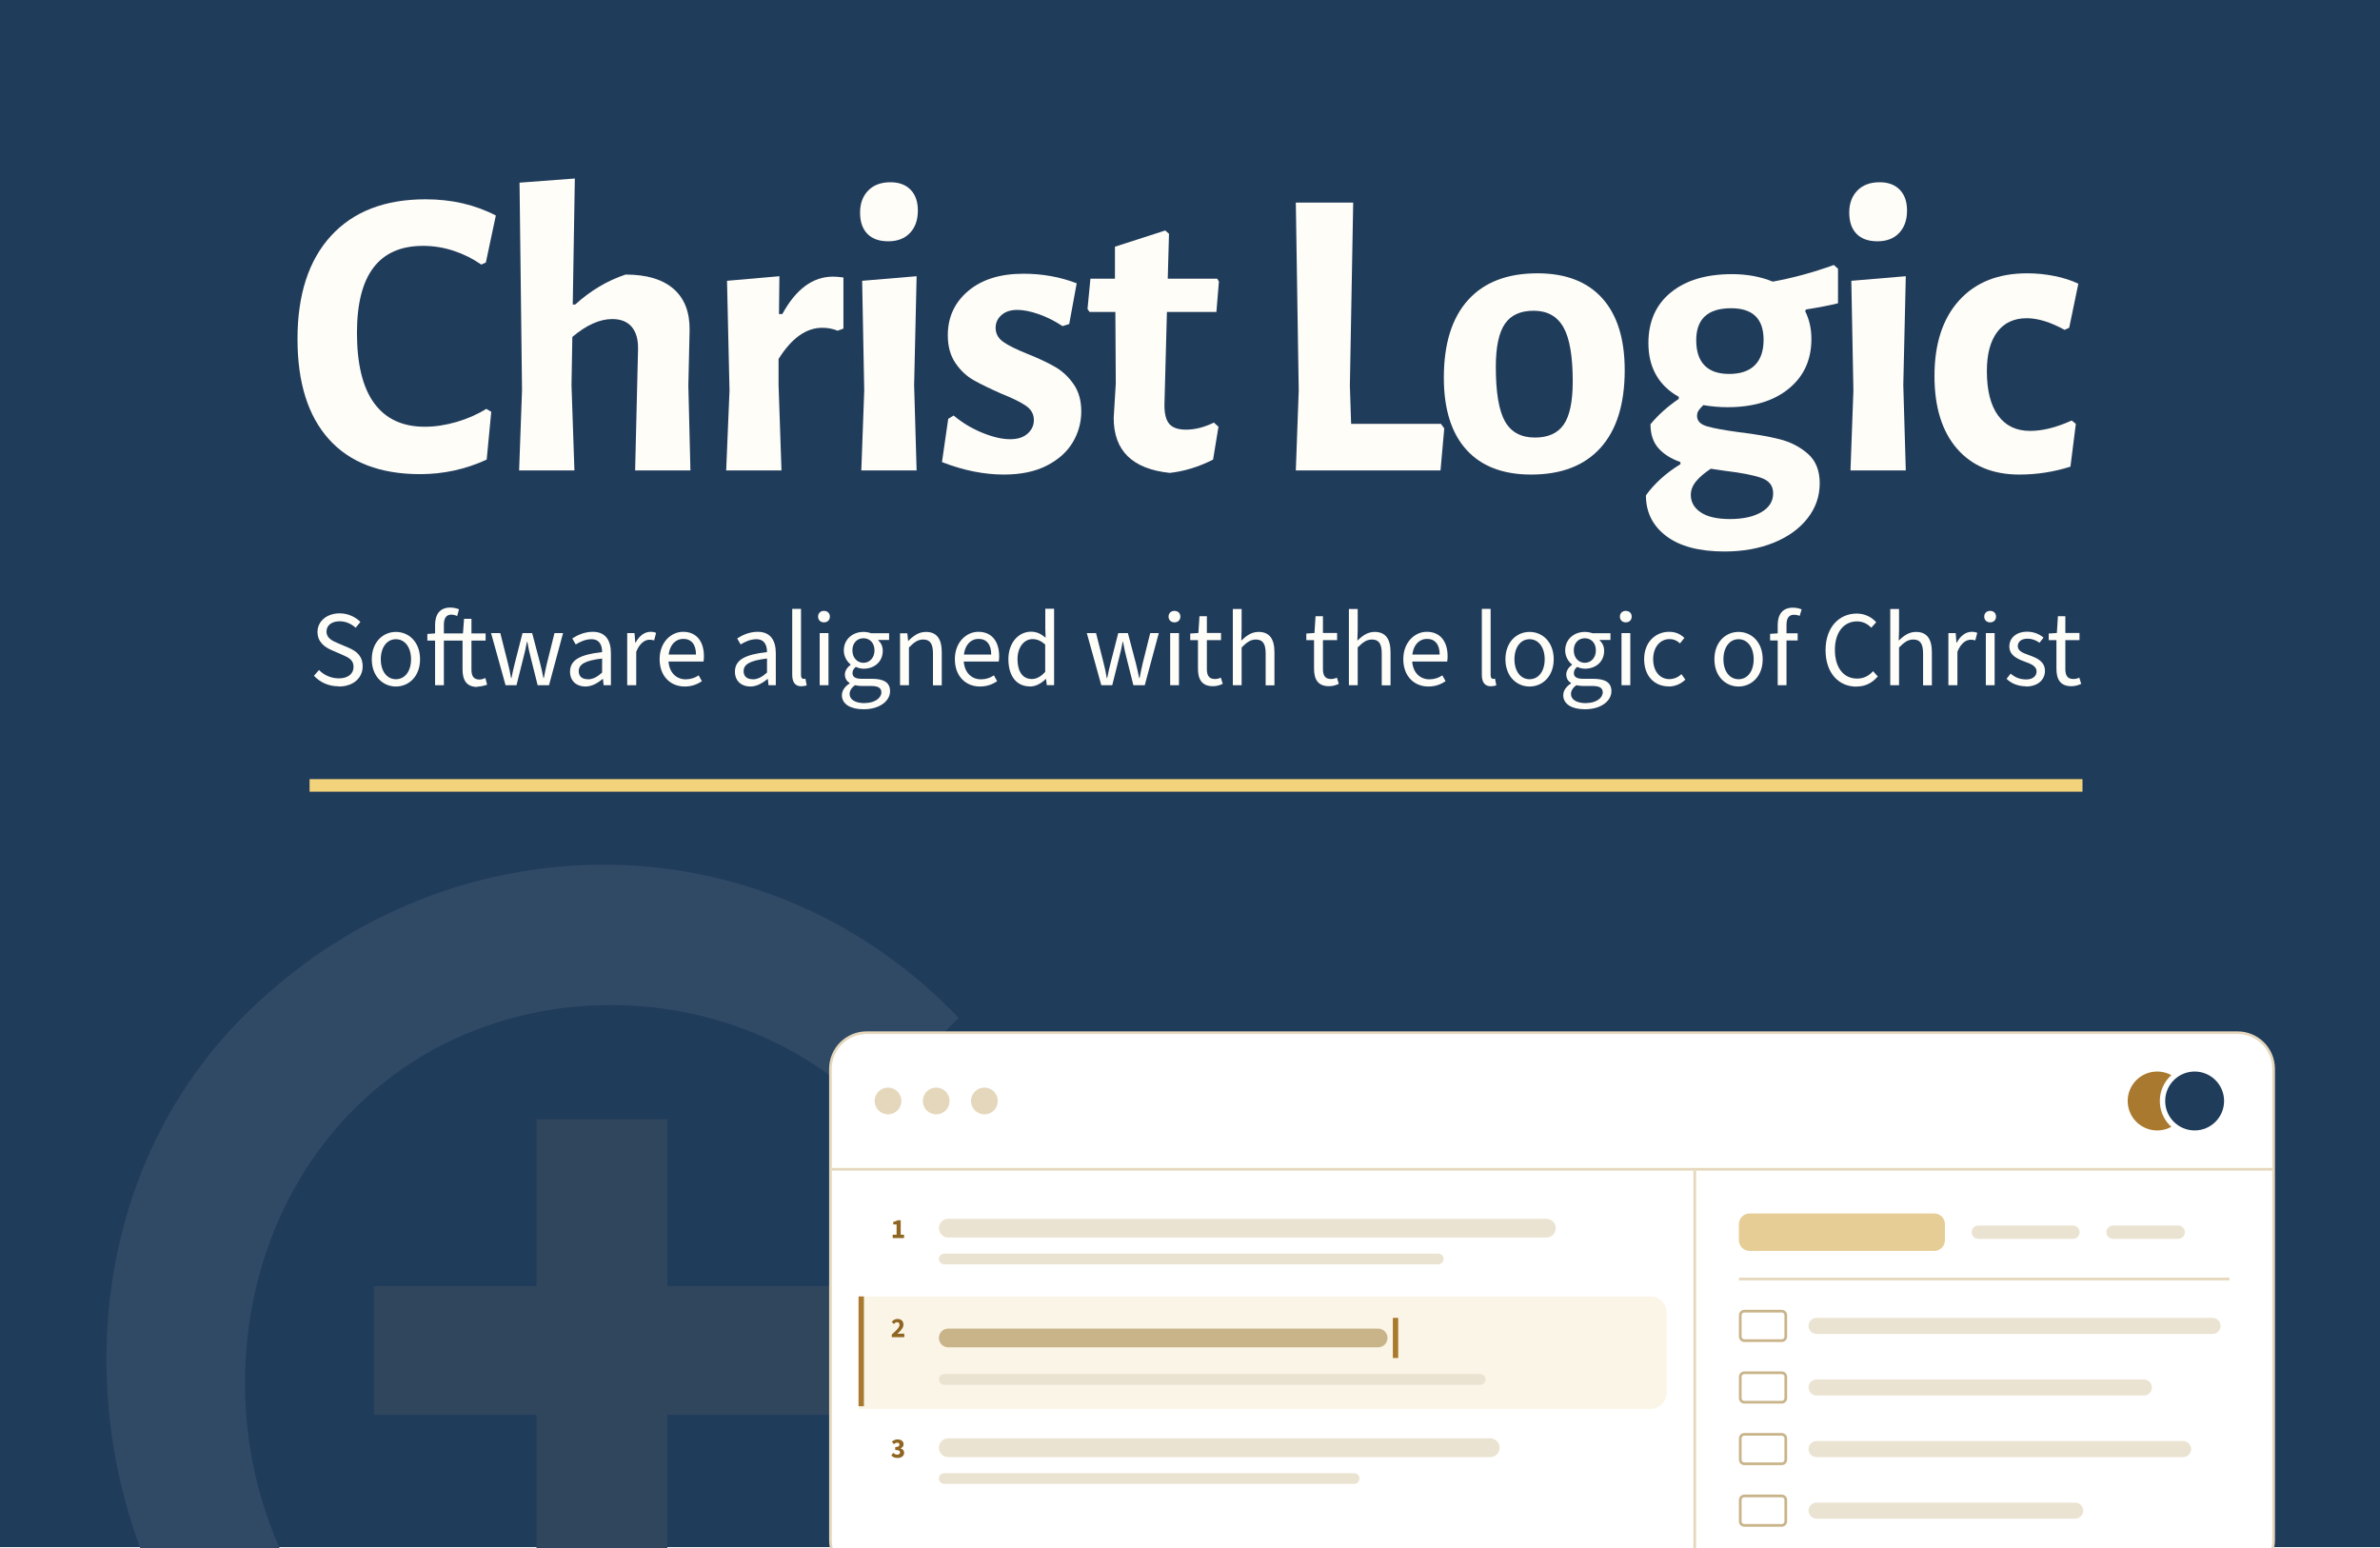
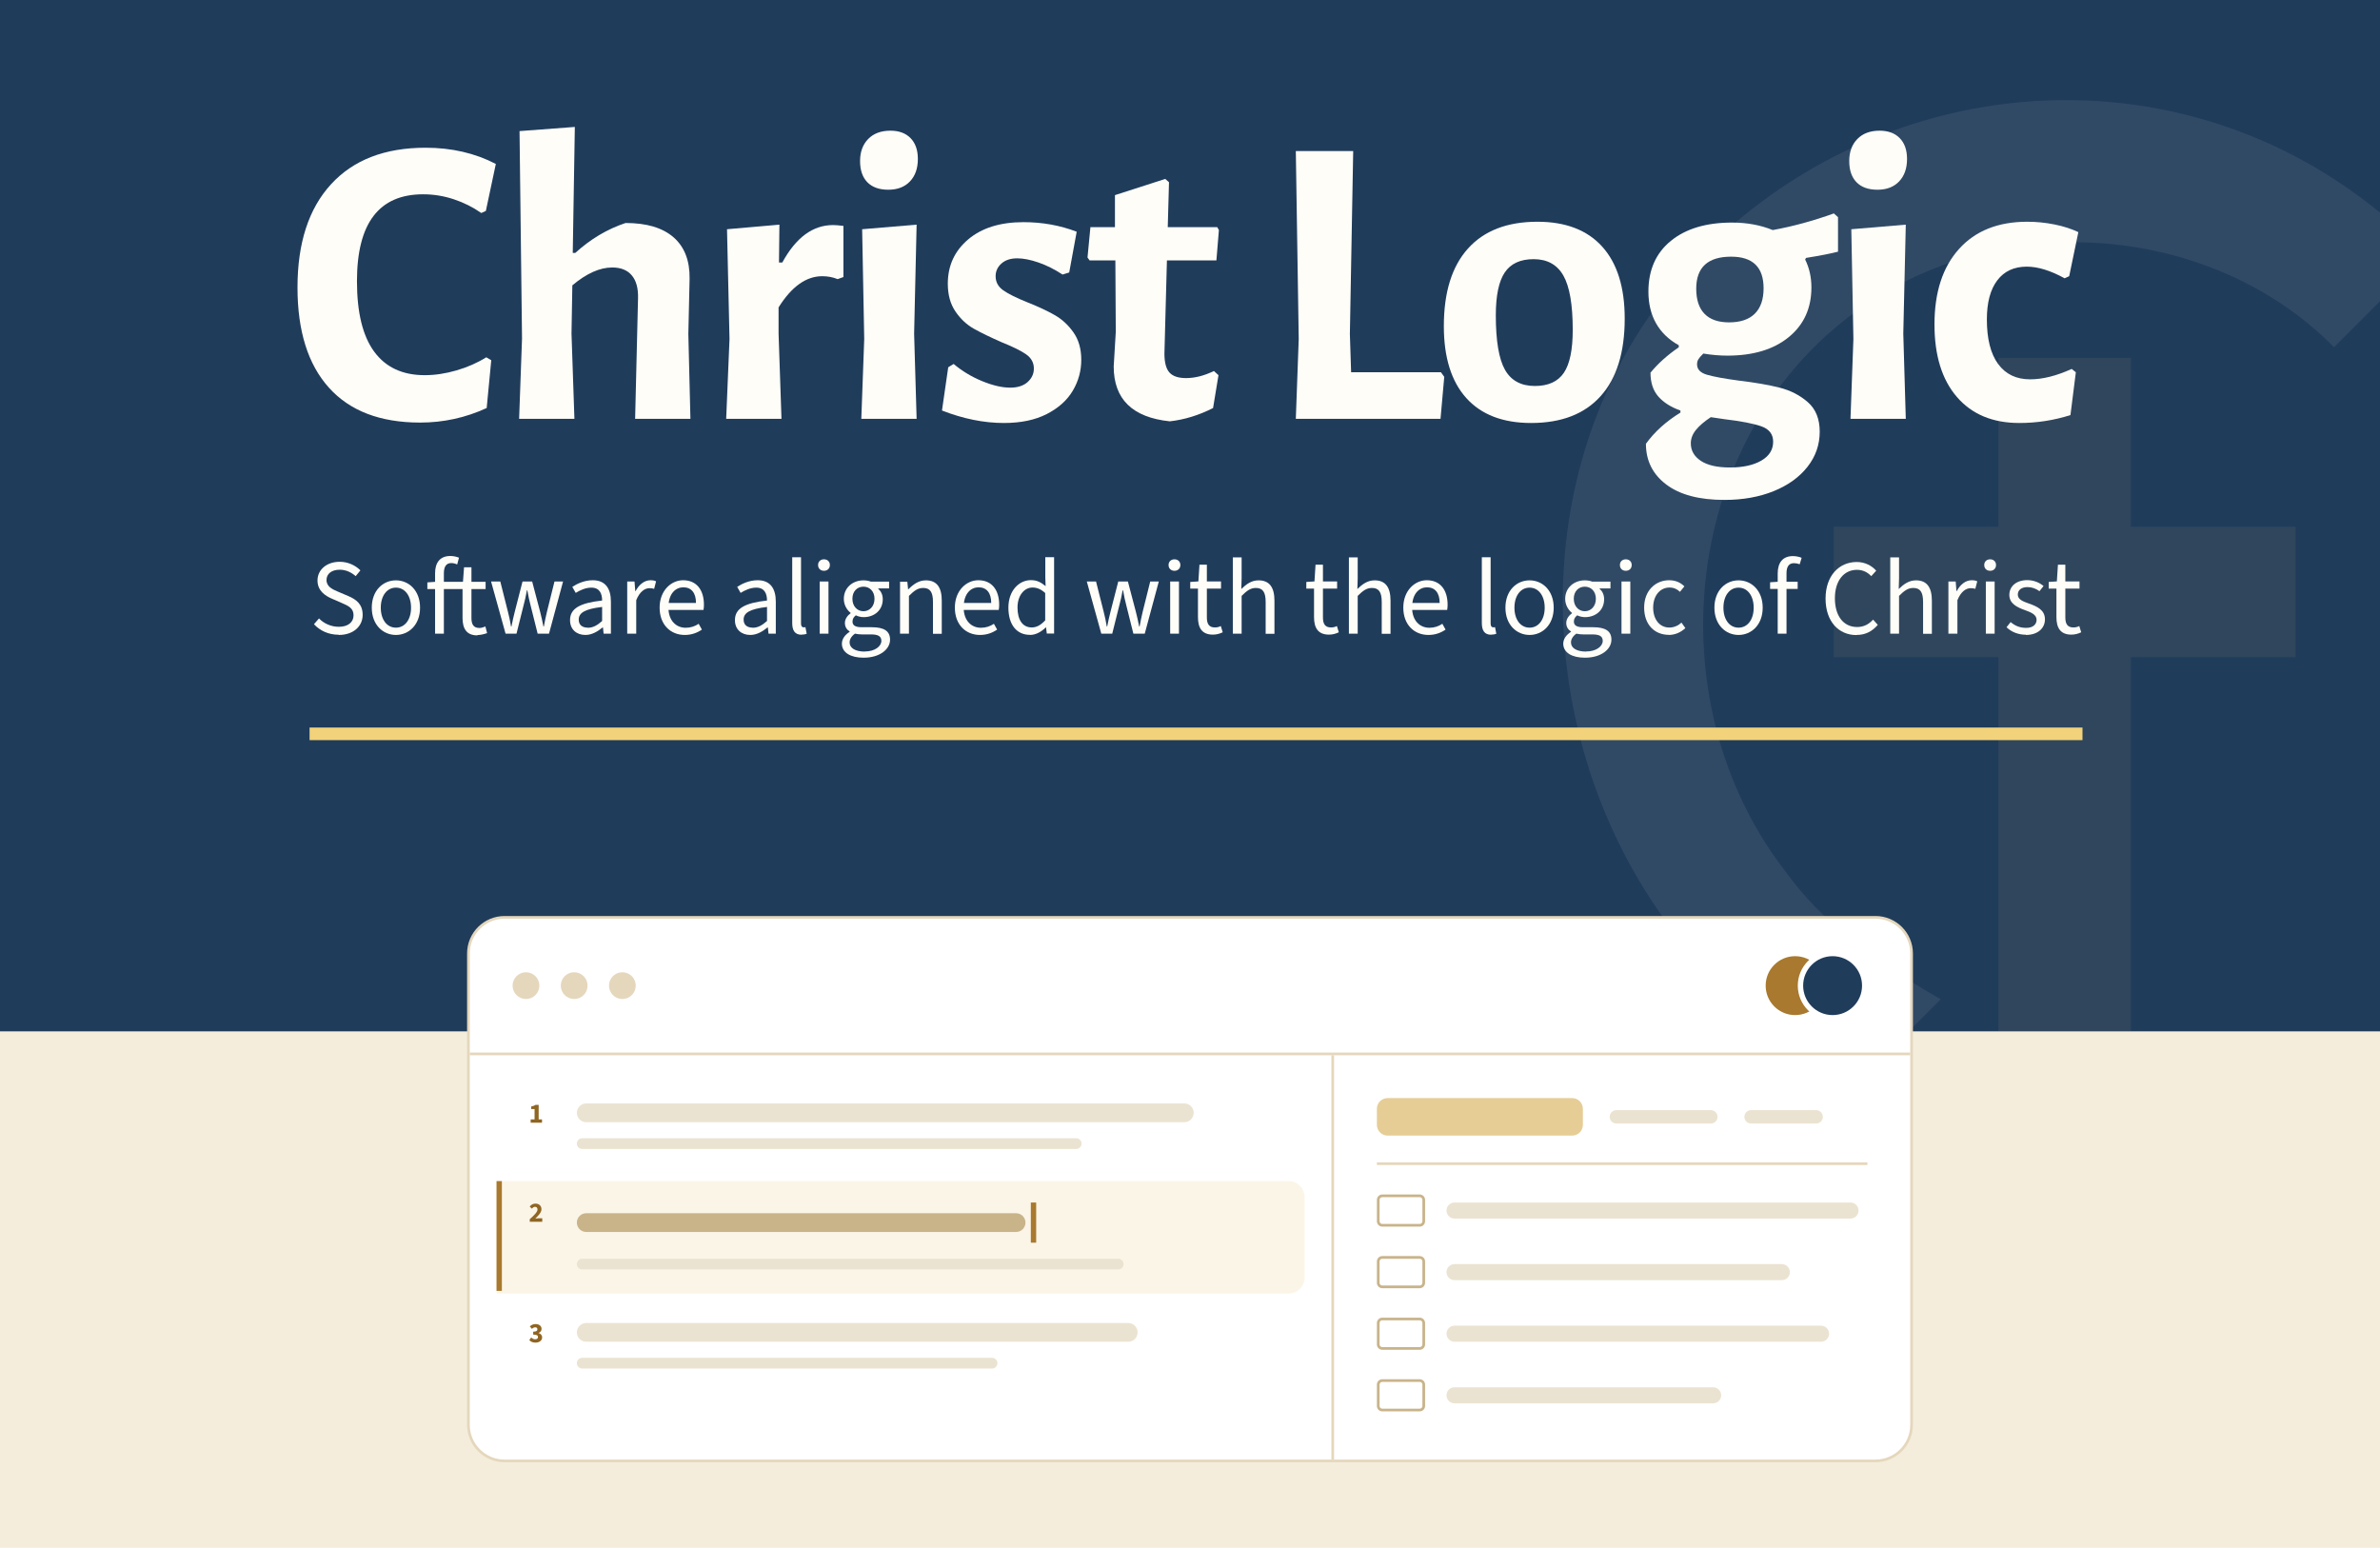
<svg xmlns="http://www.w3.org/2000/svg" width="1200" height="780" viewBox="0 0 1200 780" role="img" aria-label="Christ Logic: Software aligned with the logic of Christ">
  <rect width="1200" height="780" fill="#203C5B" />
-   <g transform="translate(-11.565 401.453) scale(1.064364)">
+   <g transform="translate(721.915 15.505) scale(1.077982)">
    <path fill="#304A66" d="M 465,105 C 374,10 230,10 136,95 C 40,180 40,330 116,425 C 141,458 165,481 195,496 L 238,453 C 205,434 182,416 166,394 C 108,320 115,206 184,143 C 253,80 362,87 422,148 Z" />
    <path fill="#2F465D" d="M 265,153 H 327 V 232 H 404 V 293 H 327 V 468 H 265 V 293 H 188 V 232 H 265 Z" />
  </g>
-   <g fill="#FFFDF7" transform="translate(144.130 237.170) scale(0.2096436 -0.2096436)">
+   <rect y="520" width="1200" height="260" fill="#F4EDDC" />
+   <g fill="#FFFDF7" transform="translate(144.130 211.170) scale(0.2096436 -0.2096436)">
    <path transform="translate(0.000 0.000)" d="M505 613 481 500 470 495Q440 516 404.0 528.0Q368 540 330 540Q171 540 171 331Q171 218 212.5 161.5Q254 105 334 105Q371 105 410.5 116.5Q450 128 482 148L494 141L483 26Q407 -9 323 -9Q179 -9 103.5 75.0Q28 159 28 316Q28 476 108.5 564.0Q189 652 336 652Q430 652 505 613Z" />
    <path transform="translate(496.000 0.000)" d="M351 290Q352 326 336.0 345.0Q320 364 289 364Q244 364 193 321L191 205L198 0H65L72 193L66 692L199 702L194 399H200Q255 449 321 471Q397 471 436.5 436.5Q476 402 475 337L472 204L477 0H344Z" />
    <path transform="translate(998.000 0.000)" d="M343 464V341L329 336Q312 343 292 343Q234 343 187 268V205L194 0H61L69 192L63 456L189 467L188 376H196Q245 466 318 466Q327 466 343 464Z" />
    <path transform="translate(1321.000 0.000)" d="M70 192 65 456 196 467 190 205 196 0H63ZM199 625Q199 591 180.0 571.0Q161 551 128 551Q95 551 77.5 569.0Q60 587 60 620Q60 653 79.5 673.0Q99 693 133 693Q164 693 181.5 675.0Q199 657 199 625Z" />
    <path transform="translate(1557.000 0.000)" d="M345 450 327 352 311 347Q282 366 253.0 376.0Q224 386 202 386Q178 386 164.0 373.5Q150 361 150 343Q150 322 168.5 309.0Q187 296 227 280Q267 264 293.0 249.0Q319 234 337.5 207.5Q356 181 356 142Q356 102 335.5 67.5Q315 33 273.0 11.5Q231 -10 170 -10Q98 -10 21 20L36 124L49 132Q80 106 118.0 90.5Q156 75 185 75Q212 75 227.0 88.5Q242 102 242 121Q242 142 223.5 155.0Q205 168 165 184Q124 202 98.0 216.5Q72 231 53.5 258.0Q35 285 35 325Q35 390 84.0 431.5Q133 473 217 473Q285 473 345 450Z" />
    <path transform="translate(1916.000 0.000)" d="M316 115 327 105 314 26Q263 0 210 -6Q75 8 75 126L80 209L79 381H17L12 388L19 461H78V538L199 577L208 569L205 461H324L328 454L322 381H203L197 157Q197 125 209.0 111.5Q221 98 249 98Q281 98 316 115Z" />
    <path transform="translate(2355.000 0.000)" d="M431 101 422 0H74L81 192L74 644H212L204 204L207 112H423Z" />
    <path transform="translate(2756.000 0.000)" d="M464 241Q464 119 406.0 54.5Q348 -10 239 -10Q137 -10 83.0 50.0Q29 110 29 223Q29 345 87.0 409.5Q145 474 254 474Q356 474 410.0 414.0Q464 354 464 241ZM154 249Q154 157 176.0 118.0Q198 79 248 79Q296 79 317.5 110.5Q339 142 339 214Q339 305 316.5 344.5Q294 384 245 384Q197 384 175.5 352.0Q154 320 154 249Z" />
    <path transform="translate(3225.000 0.000)" d="M431 387 429 383Q444 353 444 316Q444 241 389.5 196.5Q335 152 242 152Q214 152 184 157Q175 148 172.0 143.0Q169 138 169 131Q169 113 193.0 106.0Q217 99 269 92Q328 85 367.5 75.0Q407 65 435.5 40.0Q464 15 464 -31Q464 -78 434.5 -115.5Q405 -153 353.0 -174.0Q301 -195 235 -195Q144 -195 95.0 -158.0Q46 -121 46 -60Q77 -17 129 15V20Q95 32 76.0 53.5Q57 75 57 111Q84 144 125 172V177Q89 197 70.5 229.5Q52 262 52 306Q52 384 106.0 428.0Q160 472 253 472Q307 472 351 454Q423 467 498 494L508 485V402Q481 395 431 387ZM329 314Q329 390 251 390Q167 390 167 313Q167 273 187.0 252.5Q207 232 246 232Q287 232 308.0 253.0Q329 274 329 314ZM236 -1 202 4Q178 -12 166.0 -27.0Q154 -42 154 -59Q154 -85 178.0 -101.0Q202 -117 248 -117Q295 -117 323.5 -100.5Q352 -84 352 -55Q352 -28 323.5 -18.0Q295 -8 236 -1Z" />
    <path transform="translate(3700.000 0.000)" d="M70 192 65 456 196 467 190 205 196 0H63ZM199 625Q199 591 180.0 571.0Q161 551 128 551Q95 551 77.5 569.0Q60 587 60 620Q60 653 79.5 673.0Q99 693 133 693Q164 693 181.5 675.0Q199 657 199 625Z" />
    <path transform="translate(3936.000 0.000)" d="M375 449 353 343 342 338Q291 366 251 366Q205 366 180.0 333.0Q155 300 155 239Q155 169 182.0 132.0Q209 95 259 95Q304 95 359 120L369 112L356 9Q296 -10 233 -10Q137 -10 83.0 52.5Q29 115 29 227Q29 343 88.0 408.5Q147 474 252 474Q285 474 317.5 467.5Q350 461 375 449Z" />
  </g>
-   <g fill="#FFFDF7" transform="translate(156.080 345.484) scale(0.05409175 -0.05409175)">
+   <g fill="#FFFDF7" transform="translate(156.080 319.484) scale(0.05409175 -0.05409175)">
    <path transform="translate(0.000 0.000)" d="M272 -12C411 -12 495 71 495 175C495 273 438 318 360 351L266 391C215 413 158 437 158 500C158 559 207 596 281 596C339 596 389 572 430 536L474 590C428 636 360 670 281 670C160 670 74 596 74 496C74 401 144 354 206 327L300 286C362 259 410 238 410 171C410 107 359 64 273 64C203 64 135 93 88 142L41 88C98 27 177 -10 271 -10Z" />
    <path transform="translate(534.000 0.000)" d="M271 -12C390 -12 496 81 496 242C496 404 390 497 271 497C152 497 46 404 46 242C46 81 152 -12 271 -12ZM271 56C187 56 130 131 130 242C130 353 187 429 271 429C355 429 412 353 412 242C412 131 355 56 271 56Z" />
    <path transform="translate(1074.000 0.000)" d="M96 0H178V563C178 626 201 658 247 658C264 658 283 654 302 645L319 708C297 717 268 724 238 724C141 724 96 661 96 562V-1ZM491 -13C521 -13 554 -4 581 5L565 67C549 60 527 53 510 53C454 53 435 87 435 146V416H567V483H435V619H366L356 483H96L24 478V416H352V147C352 50 387 -16 490 -16Z" />
    <path transform="translate(1668.000 0.000)" d="M159 0H261L326 260C338 305 348 347 358 404H362C372 347 381 305 393 260L458 0H564L695 486H615L545 205C534 161 526 119 516 67H512C502 119 492 161 481 205L407 486H317L245 205C234 161 224 119 214 67H210C202 119 192 161 181 205L110 486H24L159 0Z" />
    <path transform="translate(2377.000 0.000)" d="M194 -12C254 -12 307 19 355 58H358L364 0H432V298C432 420 381 498 263 498C185 498 117 466 72 436L104 380C143 404 194 429 250 429C329 429 350 370 350 309C143 286 51 235 51 126C51 38 113 -12 194 -12ZM217 56C170 56 132 77 132 131C132 193 187 230 350 249V118C303 76 263 55 216 55Z" />
    <path transform="translate(2881.000 0.000)" d="M82 0H164V312C197 394 246 424 287 424C306 424 317 422 331 418L349 488C334 495 319 498 297 498C241 498 191 459 158 397H155L148 486H80V0Z" />
    <path transform="translate(3218.000 0.000)" d="M279 -12C345 -12 397 9 439 38L409 92C375 69 335 55 288 55C200 55 127 120 127 244C127 380 199 432 266 432C341 432 384 380 384 286H104V221H454C457 237 458 253 458 270C458 408 389 498 264 498C152 498 45 401 45 243C45 82 148 -12 279 -12Z" />
    <path transform="translate(3914.000 0.000)" d="M194 -12C254 -12 307 19 355 58H358L364 0H432V298C432 420 381 498 263 498C185 498 117 466 72 436L104 380C143 404 194 429 250 429C329 429 350 370 350 309C143 286 51 235 51 126C51 38 113 -12 194 -12ZM217 56C170 56 132 77 132 131C132 193 187 230 350 249V118C303 76 263 55 216 55Z" />
    <path transform="translate(4418.000 0.000)" d="M169 -9C189 -9 204 -6 216 -1L204 61C196 59 192 59 187 59C174 59 163 68 163 94V712H81V100C81 29 106 -10 168 -10Z" />
    <path transform="translate(4673.000 0.000)" d="M82 0H164V486H82V0ZM122 586C154 586 177 607 177 640C177 672 154 693 122 693C90 693 67 672 67 640C67 607 90 586 122 586Z" />
    <path transform="translate(4919.000 0.000)" d="M246 -224C396 -224 492 -146 492 -56C492 25 435 60 322 60H227C162 60 142 82 142 113C142 140 155 156 173 171C195 160 222 154 246 154C345 154 424 218 424 321C424 365 406 397 382 418V422H483V485H313C295 492 271 497 244 497C145 497 61 430 61 324C61 266 92 219 124 194V190C99 172 71 140 71 100C71 62 90 36 115 21V17C70 -12 43 -51 43 -93C43 -177 125 -224 244 -224ZM244 209C188 209 141 254 141 325C141 396 187 438 244 438C301 438 347 396 347 325C347 254 300 209 244 209ZM256 -167C168 -167 115 -134 115 -82C115 -54 130 -25 165 0C187 -5 210 -7 229 -7H313C377 -7 411 -22 411 -67C411 -118 350 -166 257 -166Z" />
    <path transform="translate(5423.000 0.000)" d="M82 0H164V352C213 401 247 426 297 426C361 426 388 387 388 296V-1H470V307C470 431 424 497 322 497C255 497 205 460 159 414H156L149 484H81V-2Z" />
    <path transform="translate(5970.000 0.000)" d="M279 -12C345 -12 397 9 439 38L409 92C375 69 335 55 288 55C200 55 127 120 127 244C127 380 199 432 266 432C341 432 384 380 384 286H104V221H454C457 237 458 253 458 270C458 408 389 498 264 498C152 498 45 401 45 243C45 82 148 -12 279 -12Z" />
    <path transform="translate(6466.000 0.000)" d="M248 -12C306 -12 358 20 396 58H399L406 1H474V713H392V526L395 443C352 478 315 499 258 499C147 499 48 401 48 243C48 81 127 -11 248 -11ZM266 58C181 58 133 127 133 244C133 355 195 430 273 430C313 430 350 416 391 379V124C350 80 311 58 266 58Z" />
    <path transform="translate(7221.000 0.000)" d="M159 0H261L326 260C338 305 348 347 358 404H362C372 347 381 305 393 260L458 0H564L695 486H615L545 205C534 161 526 119 516 67H512C502 119 492 161 481 205L407 486H317L245 205C234 161 224 119 214 67H210C202 119 192 161 181 205L110 486H24L159 0Z" />
    <path transform="translate(7940.000 0.000)" d="M82 0H164V486H82V0ZM122 586C154 586 177 607 177 640C177 672 154 693 122 693C90 693 67 672 67 640C67 607 90 586 122 586Z" />
    <path transform="translate(8186.000 0.000)" d="M235 -9C268 -9 300 0 326 13L308 71C289 61 270 58 253 58C197 58 178 92 178 152V420H310V487H178V643H109L99 487L23 482V420H95V154C95 57 130 -9 234 -9Z" />
    <path transform="translate(8524.000 0.000)" d="M82 0H164V352C213 401 247 426 297 426C361 426 388 387 388 296V-1H470V307C470 431 424 497 322 497C255 497 206 460 161 416L164 516V711H82V-1Z" />
    <path transform="translate(9268.000 0.000)" d="M235 -9C268 -9 300 0 326 13L308 71C289 61 270 58 253 58C197 58 178 92 178 152V420H310V487H178V643H109L99 487L23 482V420H95V154C95 57 130 -9 234 -9Z" />
    <path transform="translate(9606.000 0.000)" d="M82 0H164V352C213 401 247 426 297 426C361 426 388 387 388 296V-1H470V307C470 431 424 497 322 497C255 497 206 460 161 416L164 516V711H82V-1Z" />
    <path transform="translate(10150.000 0.000)" d="M279 -12C345 -12 397 9 439 38L409 92C375 69 335 55 288 55C200 55 127 120 127 244C127 380 199 432 266 432C341 432 384 380 384 286H104V221H454C457 237 458 253 458 270C458 408 389 498 264 498C152 498 45 401 45 243C45 82 148 -12 279 -12Z" />
    <path transform="translate(10846.000 0.000)" d="M169 -9C189 -9 204 -6 216 -1L204 61C196 59 192 59 187 59C174 59 163 68 163 94V712H81V100C81 29 106 -10 168 -10Z" />
    <path transform="translate(11101.000 0.000)" d="M271 -12C390 -12 496 81 496 242C496 404 390 497 271 497C152 497 46 404 46 242C46 81 152 -12 271 -12ZM271 56C187 56 130 131 130 242C130 353 187 429 271 429C355 429 412 353 412 242C412 131 355 56 271 56Z" />
    <path transform="translate(11643.000 0.000)" d="M246 -224C396 -224 492 -146 492 -56C492 25 435 60 322 60H227C162 60 142 82 142 113C142 140 155 156 173 171C195 160 222 154 246 154C345 154 424 218 424 321C424 365 406 397 382 418V422H483V485H313C295 492 271 497 244 497C145 497 61 430 61 324C61 266 92 219 124 194V190C99 172 71 140 71 100C71 62 90 36 115 21V17C70 -12 43 -51 43 -93C43 -177 125 -224 244 -224ZM244 209C188 209 141 254 141 325C141 396 187 438 244 438C301 438 347 396 347 325C347 254 300 209 244 209ZM256 -167C168 -167 115 -134 115 -82C115 -54 130 -25 165 0C187 -5 210 -7 229 -7H313C377 -7 411 -22 411 -67C411 -118 350 -166 257 -166Z" />
    <path transform="translate(12147.000 0.000)" d="M82 0H164V486H82V0ZM122 586C154 586 177 607 177 640C177 672 154 693 122 693C90 693 67 672 67 640C67 607 90 586 122 586Z" />
    <path transform="translate(12393.000 0.000)" d="M275 -12C336 -12 390 13 431 52L395 103C366 76 326 57 282 57C192 57 131 132 131 243C131 355 196 430 283 430C325 430 356 414 381 390L422 441C388 474 344 498 280 498C156 498 47 405 47 243C47 82 146 -11 277 -11Z" />
    <path transform="translate(13049.000 0.000)" d="M271 -12C390 -12 496 81 496 242C496 404 390 497 271 497C152 497 46 404 46 242C46 81 152 -12 271 -12ZM271 56C187 56 130 131 130 242C130 353 187 429 271 429C355 429 412 353 412 242C412 131 355 56 271 56Z" />
    <path transform="translate(13589.000 0.000)" d="M96 0H178V563C178 625 201 657 247 657C264 657 282 654 301 647L319 707C298 716 268 723 238 723C141 723 96 660 96 561V-2ZM25 417H282V484H101L25 479V417Z" />
    <path transform="translate(14081.000 0.000)" d="M339 -12C423 -12 485 22 537 82L493 131C452 86 405 62 344 62C217 62 137 165 137 330C137 493 220 595 343 595C397 595 441 573 476 536L522 587C484 631 420 668 341 668C175 668 50 539 50 327C50 113 173 -13 337 -13Z" />
    <path transform="translate(14652.000 0.000)" d="M82 0H164V352C213 401 247 426 297 426C361 426 388 387 388 296V-1H470V307C470 431 424 497 322 497C255 497 206 460 161 416L164 516V711H82V-1Z" />
    <path transform="translate(15196.000 0.000)" d="M82 0H164V312C197 394 246 424 287 424C306 424 317 422 331 418L349 488C334 495 319 498 297 498C241 498 191 459 158 397H155L148 486H80V0Z" />
    <path transform="translate(15543.000 0.000)" d="M82 0H164V486H82V0ZM122 586C154 586 177 607 177 640C177 672 154 693 122 693C90 693 67 672 67 640C67 607 90 586 122 586Z" />
    <path transform="translate(15789.000 0.000)" d="M209 -12C324 -12 387 54 387 133C387 222 313 254 237 281C177 302 134 320 134 365C134 401 162 434 224 434C267 434 302 420 336 396L374 444C336 476 283 499 222 499C117 499 55 439 55 361C55 281 126 246 199 220C254 200 309 179 309 129C309 88 277 54 213 54C152 54 109 73 67 108L29 60C73 16 138 -10 210 -10Z" />
    <path transform="translate(16188.000 0.000)" d="M235 -9C268 -9 300 0 326 13L308 71C289 61 270 58 253 58C197 58 178 92 178 152V420H310V487H178V643H109L99 487L23 482V420H95V154C95 57 130 -9 234 -9Z" />
  </g>
-   <rect x="156.080" y="392.814" width="893.920" height="6.353" fill="#F2D27A" />
-   <g transform="translate(418.038 520.000) scale(1.35)">
+   <rect x="156.080" y="366.814" width="893.920" height="6.353" fill="#F2D27A" />
+   <g transform="translate(235.500 461.841) scale(1.35)">
    <rect width="540" height="204" rx="14" fill="#E5D7BC" />
    <rect x="1" y="1" width="538" height="202" rx="13" fill="#FFFFFF" />
    <rect x="1" y="51" width="538" height="1" fill="#E5D7BC" />
    <circle cx="22" cy="26" r="5" fill="#E5D7BC" />
    <circle cx="40" cy="26" r="5" fill="#E5D7BC" />
    <circle cx="58" cy="26" r="5" fill="#E5D7BC" />
    <circle cx="496" cy="26" r="11" fill="#A8792E" />
    <circle cx="510" cy="26" r="13" fill="#FFFFFF" />
    <circle cx="510" cy="26" r="11" fill="#203C5B" />
    <rect x="322.8" y="52" width="1" height="151" fill="#E5D7BC" />
    <g fill="#8F6522" transform="translate(23.000 77.200) scale(0.0105 -0.0105)">
      <path transform="translate(0.000 0.000)" d="M70 0H475V119H356V635H248C204 607 159 590 91 577V486H210V119H71V0Z" />
    </g>
    <rect x="41.00" y="70.00" width="230.38" height="7" rx="3.5" fill="#EBE3D1" />
    <rect x="41.00" y="83.00" width="188.50" height="4" rx="2.0" fill="#EBE3D1" />
    <path d="M11 99H306.8a6 6 0 0 1 6 6V135a6 6 0 0 1-6 6H11Z" fill="#FBF5E8" />
    <rect x="11" y="99" width="2" height="41" fill="#A8792E" />
    <g fill="#8F6522" transform="translate(23.000 114.200) scale(0.0105 -0.0105)">
      <path transform="translate(0.000 0.000)" d="M37 0H484V124H343C314 124 270 120 237 116C350 227 455 331 455 446C455 567 370 647 245 647C156 647 97 612 36 544L112 468C144 502 180 533 225 533C281 533 315 499 315 438C315 349 199 235 39 92V1Z" />
    </g>
    <rect x="41.00" y="111.00" width="167.55" height="7" rx="3.5" fill="#C9B48A" />
    <rect x="210.55" y="107" width="2" height="15" fill="#A8792E" />
    <rect x="41.00" y="128.00" width="204.20" height="4" rx="2.0" fill="#EBE3D1" />
    <g fill="#8F6522" transform="translate(23.000 159.200) scale(0.0105 -0.0105)">
      <path transform="translate(0.000 0.000)" d="M243 -12C371 -12 479 55 479 173C479 255 426 307 353 328V332C421 361 459 408 459 473C459 585 372 648 240 648C163 648 99 617 41 567L115 477C154 512 188 532 233 532C283 532 311 507 311 462C311 412 275 377 161 377V273C299 273 332 239 332 183C332 134 291 107 229 107C176 107 129 134 90 171L22 78C69 24 141 -12 244 -12Z" />
    </g>
    <rect x="41.00" y="152.00" width="209.44" height="7" rx="3.5" fill="#EBE3D1" />
    <rect x="41.00" y="165.00" width="157.08" height="4" rx="2.0" fill="#EBE3D1" />
    <rect x="339.8" y="68" width="76.94" height="14" rx="4" fill="#E6CD96" />
    <rect x="426.74" y="72.50" width="40.30" height="5" rx="2.5" fill="#EBE3D1" />
    <rect x="477.05" y="72.50" width="29.31" height="5" rx="2.5" fill="#EBE3D1" />
    <rect x="339.8" y="92" width="183.2" height="1" fill="#E5D7BC" />
    <rect x="339.8" y="104" width="18" height="12" rx="2" fill="#C9B48A" />
    <rect x="340.8" y="105" width="16" height="10" rx="1" fill="#FFFFFF" />
    <rect x="365.80" y="107.00" width="153.89" height="6" rx="3.0" fill="#EBE3D1" />
    <rect x="339.8" y="127" width="18" height="12" rx="2" fill="#C9B48A" />
    <rect x="340.8" y="128" width="16" height="10" rx="1" fill="#FFFFFF" />
    <rect x="365.80" y="130.00" width="128.24" height="6" rx="3.0" fill="#EBE3D1" />
    <rect x="339.8" y="150" width="18" height="12" rx="2" fill="#C9B48A" />
    <rect x="340.8" y="151" width="16" height="10" rx="1" fill="#FFFFFF" />
    <rect x="365.80" y="153.00" width="142.90" height="6" rx="3.0" fill="#EBE3D1" />
    <rect x="339.8" y="173" width="18" height="12" rx="2" fill="#C9B48A" />
    <rect x="340.8" y="174" width="16" height="10" rx="1" fill="#FFFFFF" />
    <rect x="365.80" y="176.00" width="102.59" height="6" rx="3.0" fill="#EBE3D1" />
  </g>
</svg>
